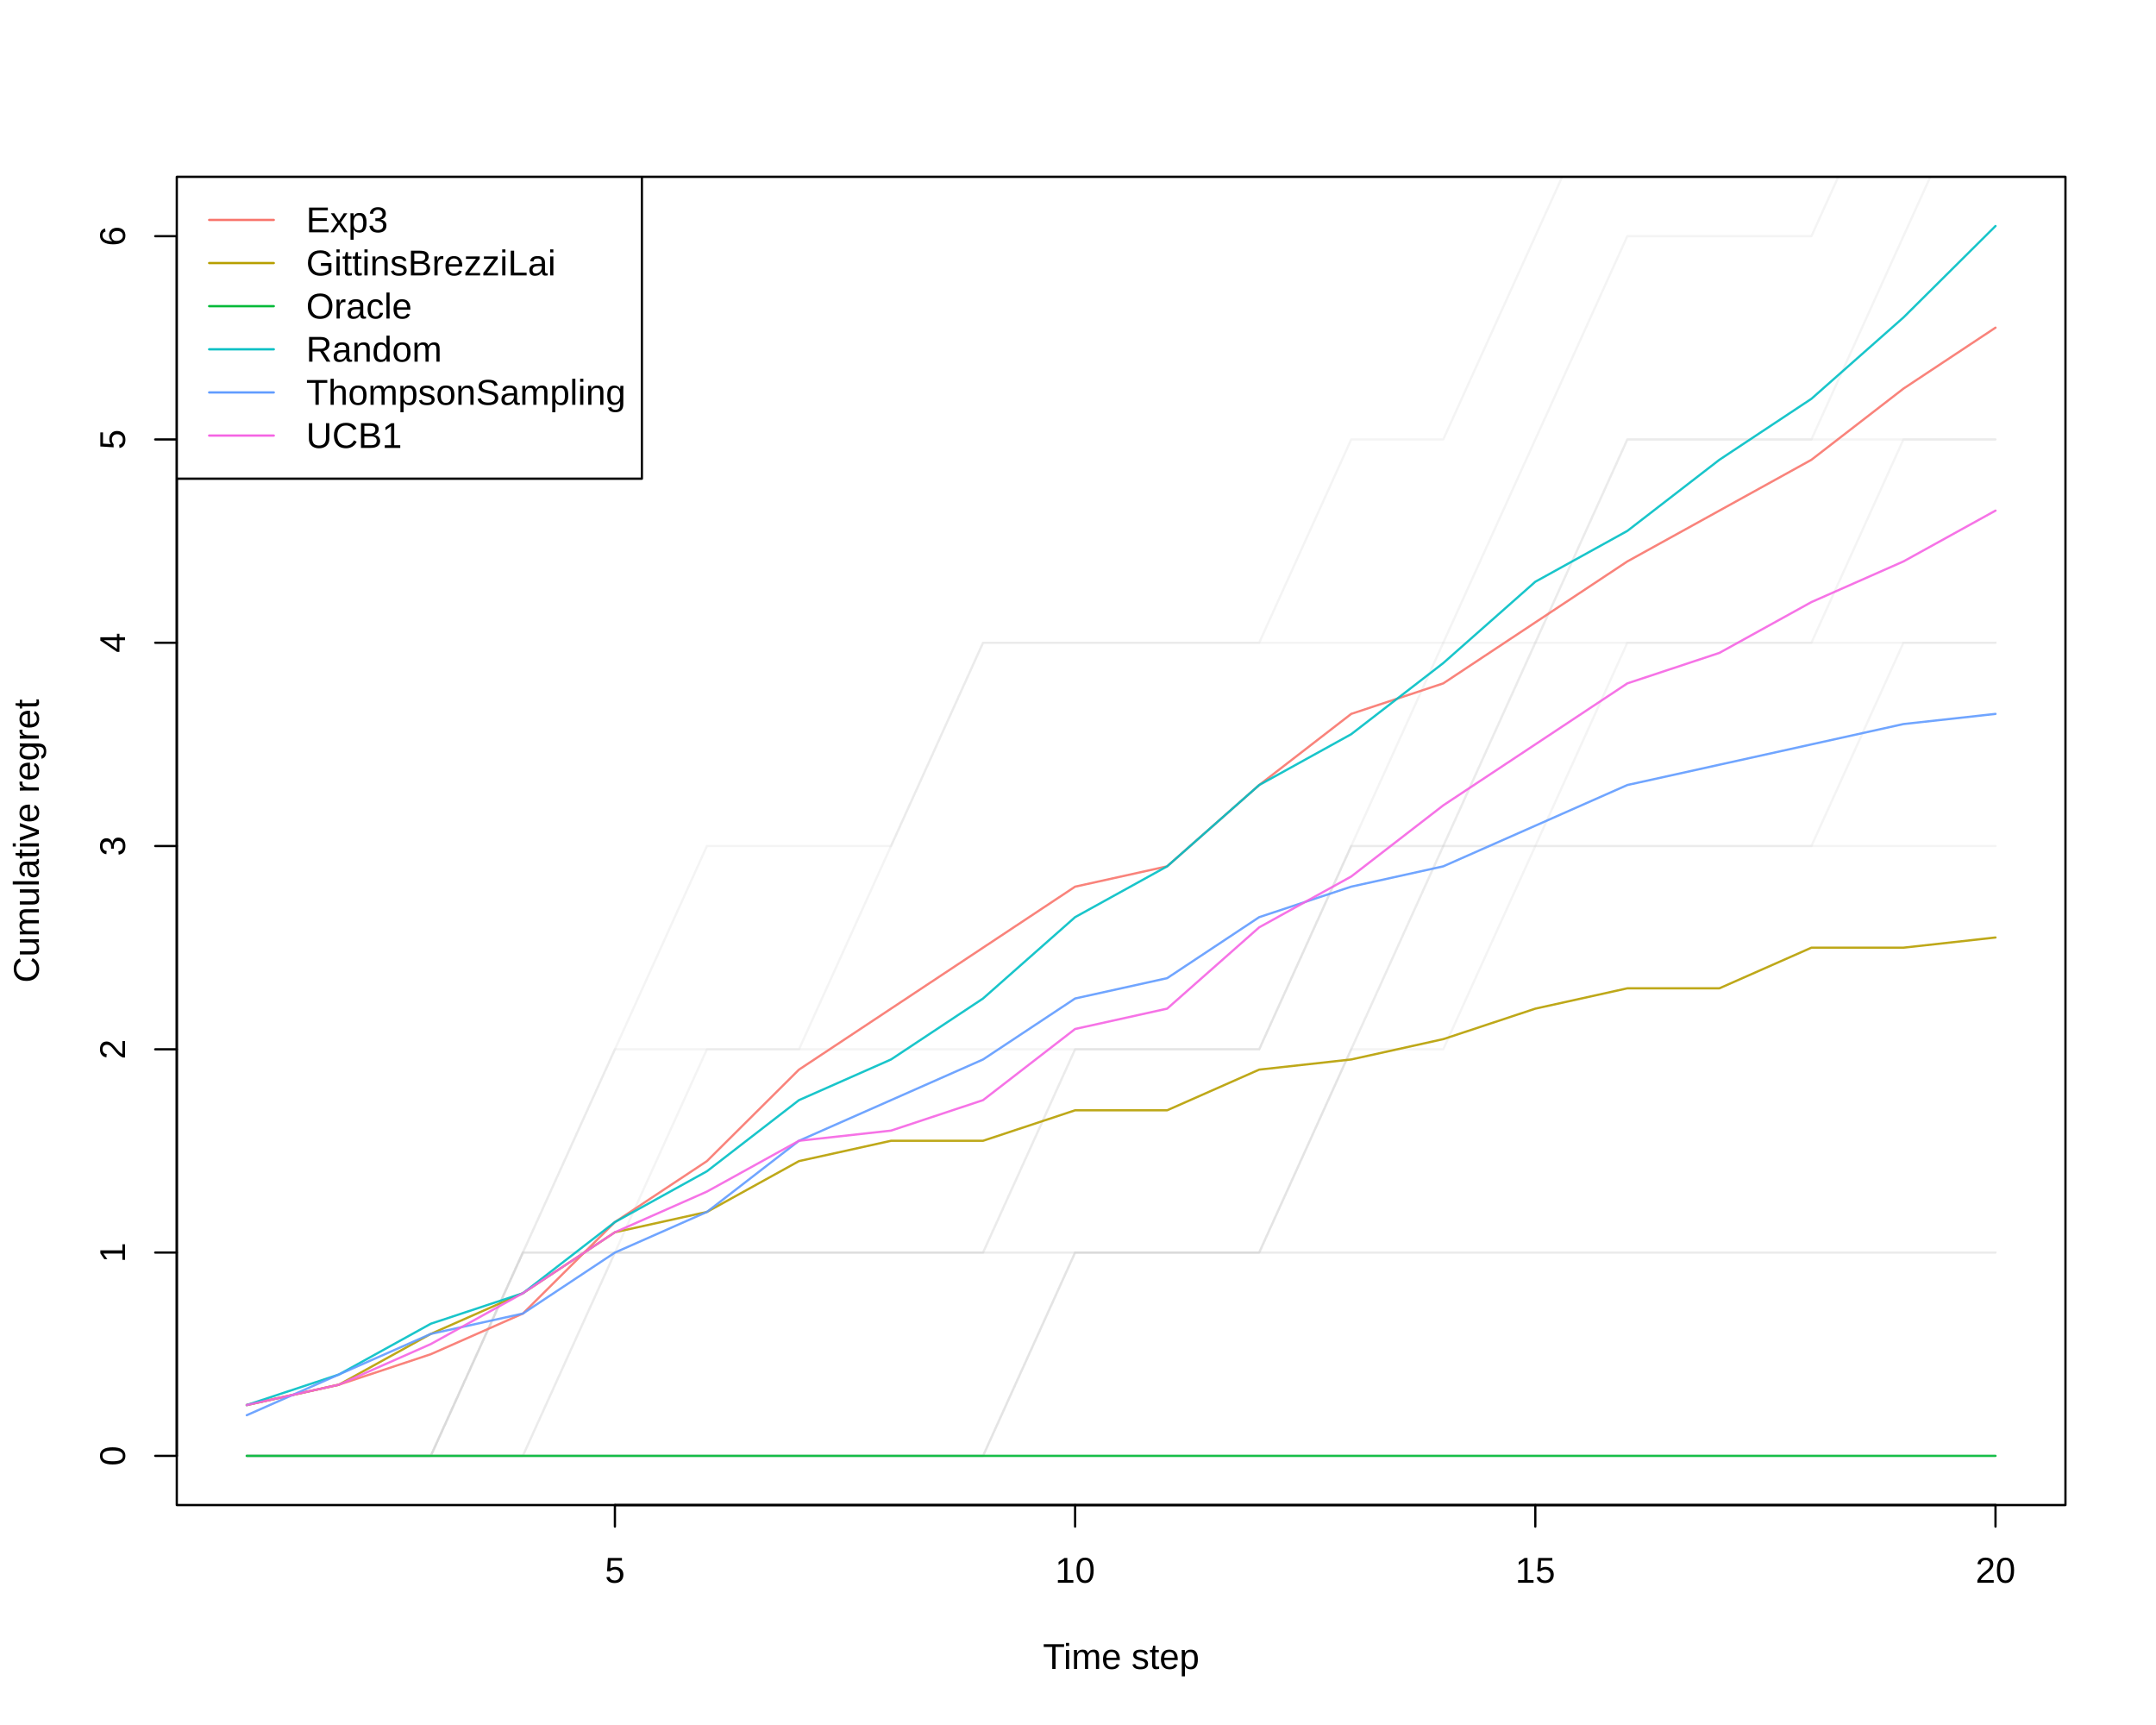
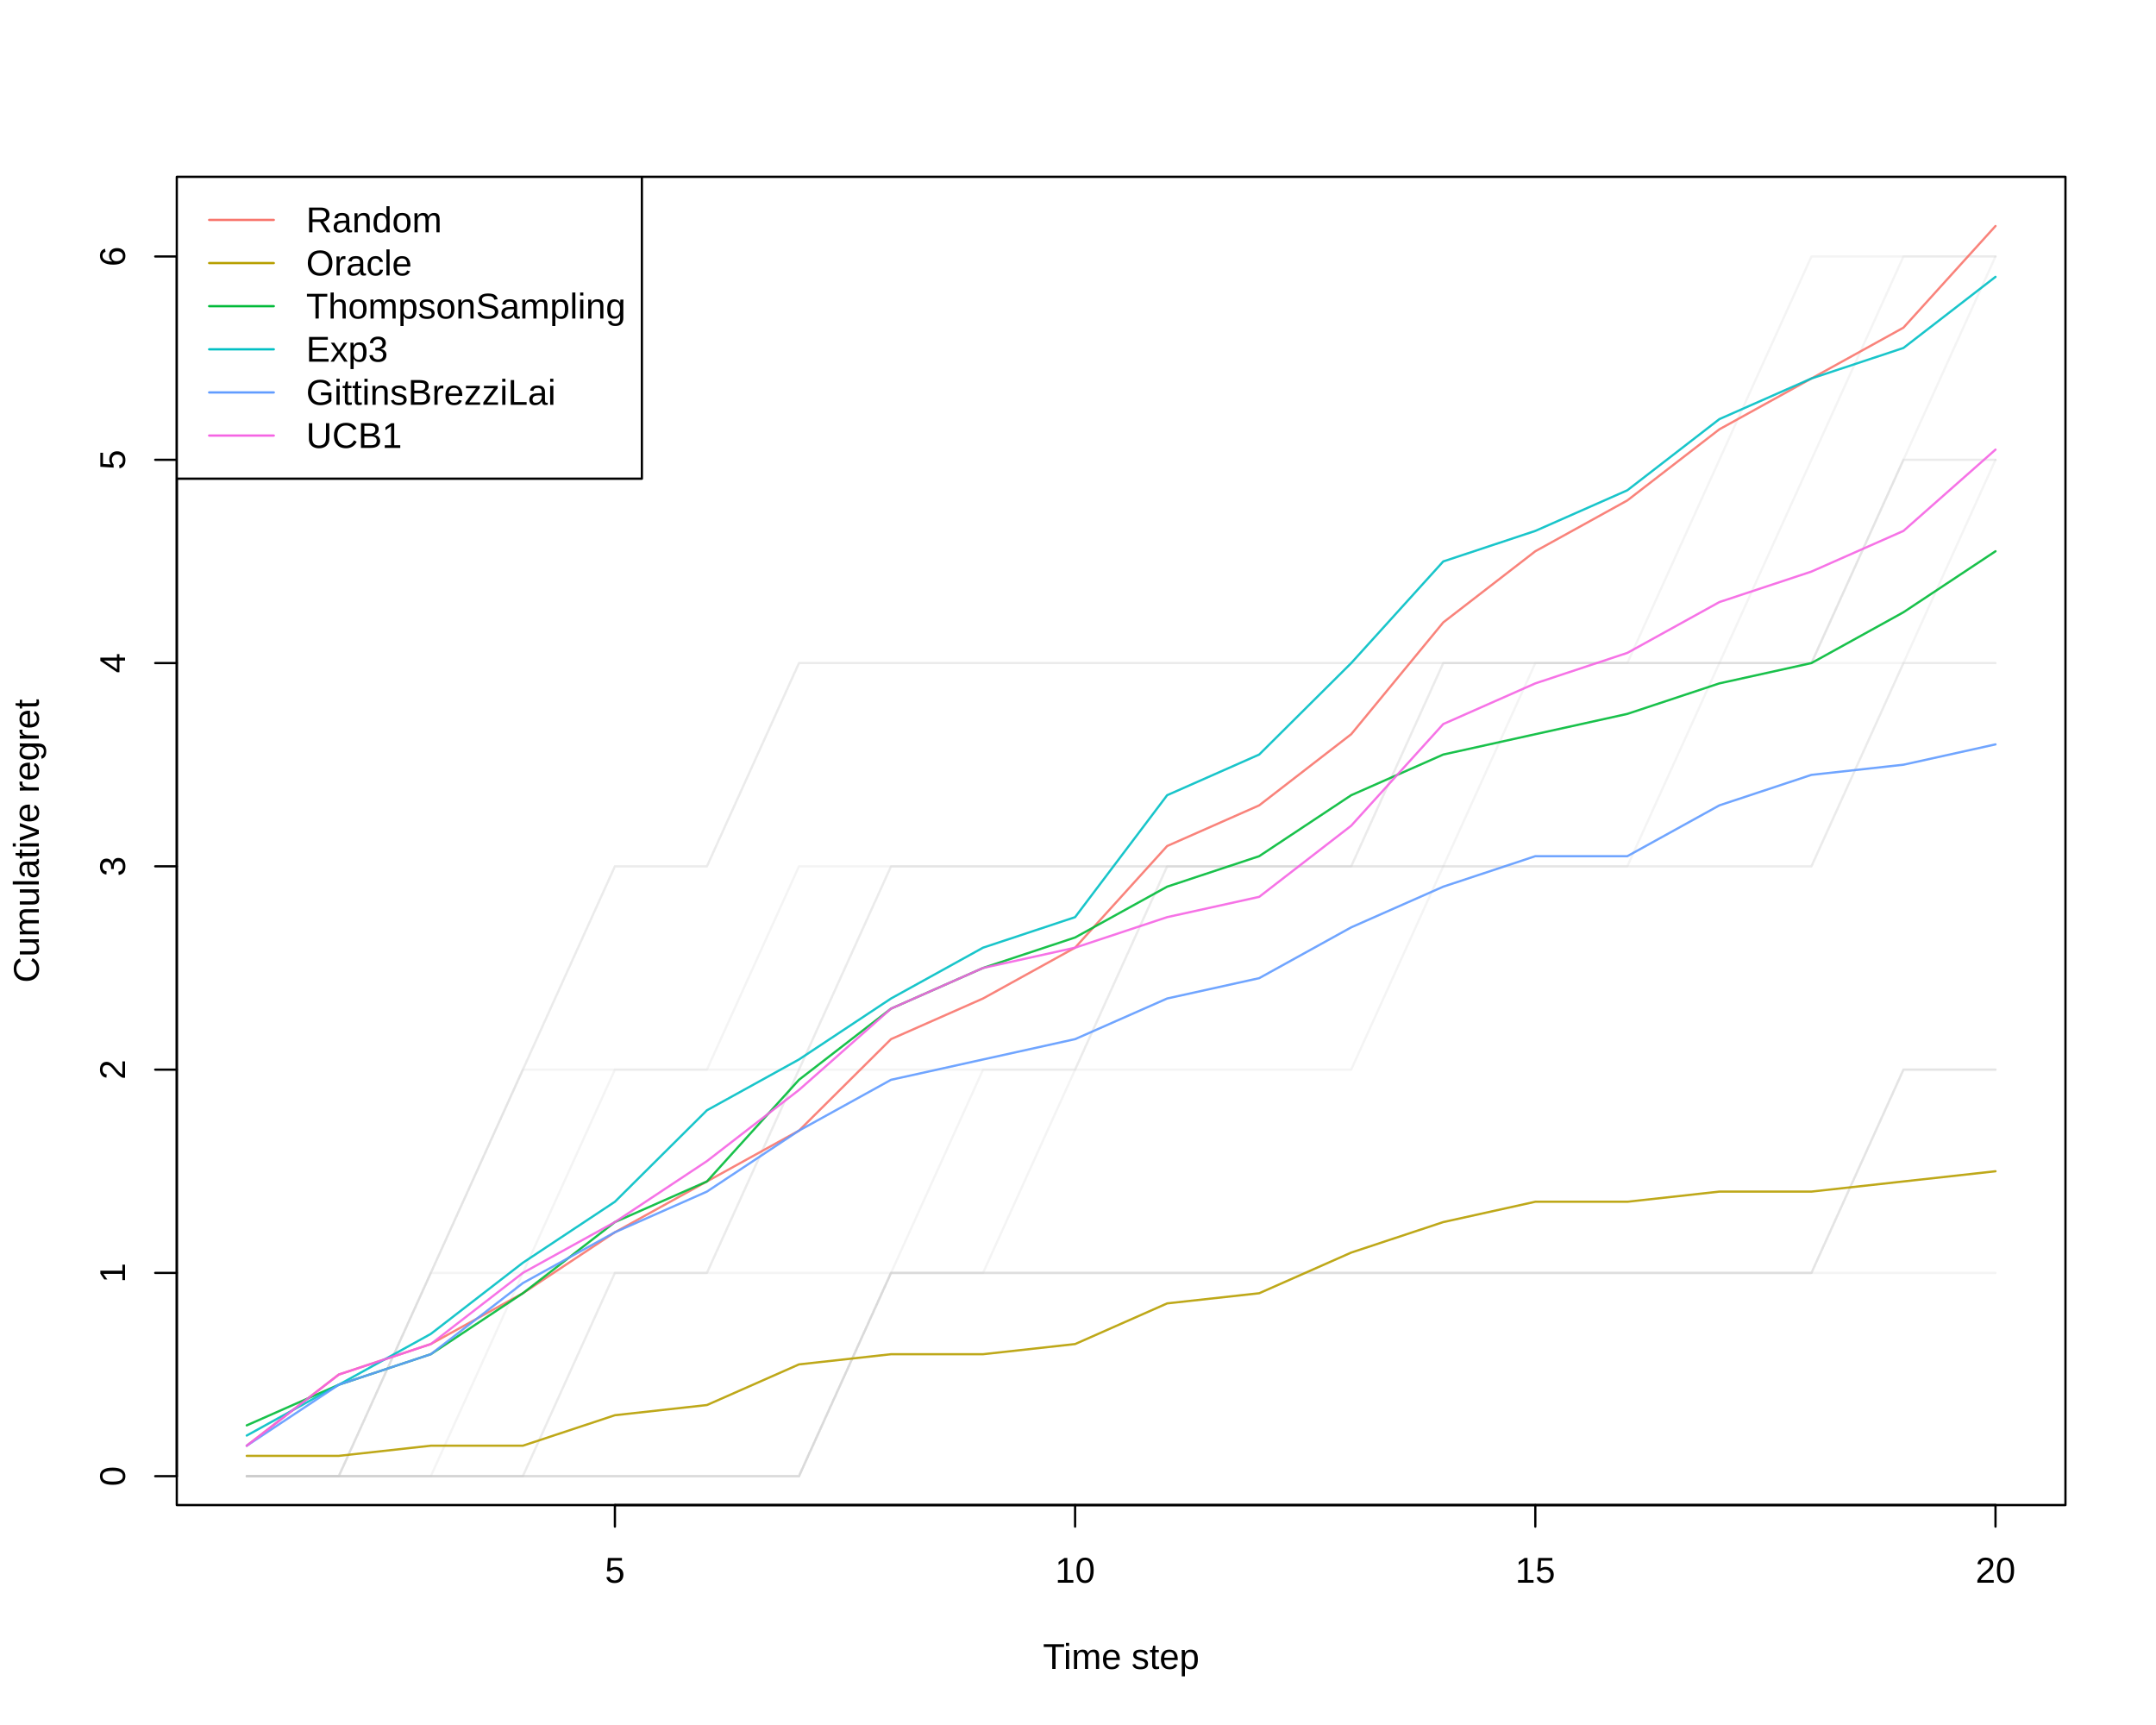
<svg xmlns="http://www.w3.org/2000/svg" viewBox="0 0 720.00 576.00">
  <defs>
    <style type="text/css">
    line, polyline, polygon, path, rect, circle {
      fill: none;
      stroke: #000000;
      stroke-linecap: round;
      stroke-linejoin: round;
      stroke-miterlimit: 10.00;
    }
  </style>
  </defs>
  <rect width="100%" height="100%" style="stroke: none; fill: #FFFFFF;" />
  <defs>
    <clipPath id="cpNTkuMDR8Njg5Ljc2fDUwMi41Nnw1OS4wNA==">
      <rect x="59.04" y="59.04" width="630.72" height="443.52" />
    </clipPath>
  </defs>
-   <polyline points="82.40,486.13 113.14,486.13 143.87,486.13 174.61,486.13 205.35,418.25 236.08,418.25 266.82,418.25 297.56,418.25 328.29,418.25 359.03,350.38 389.77,350.38 420.51,350.38 451.24,282.50 481.98,214.62 512.72,146.74 543.45,78.86 574.19,78.86 604.93,78.86 635.66,10.98 640.64,0.00 " style="stroke-width: 0.75; stroke: #CCCCCC; stroke-opacity: 0.20;" clip-path="url(#cpNTkuMDR8Njg5Ljc2fDUwMi41Nnw1OS4wNA==)" />
-   <polyline points="82.40,486.13 113.14,486.13 143.87,486.13 174.61,418.25 205.35,350.38 236.08,350.38 266.82,350.38 297.56,282.50 328.29,214.62 359.03,214.62 389.77,214.62 420.51,214.62 451.24,146.74 481.98,146.74 512.72,78.86 543.45,10.98 574.19,10.98 604.93,10.98 635.66,10.98 666.40,10.98 " style="stroke-width: 0.75; stroke: #CCCCCC; stroke-opacity: 0.20;" clip-path="url(#cpNTkuMDR8Njg5Ljc2fDUwMi41Nnw1OS4wNA==)" />
-   <polyline points="82.40,486.13 113.14,486.13 143.87,486.13 174.61,486.13 205.35,486.13 236.08,486.13 266.82,486.13 297.56,486.13 328.29,486.13 359.03,418.25 389.77,418.25 420.51,418.25 451.24,418.25 481.98,418.25 512.72,418.25 543.45,418.25 574.19,418.25 604.93,418.25 635.66,418.25 666.40,418.25 " style="stroke-width: 0.75; stroke: #CCCCCC; stroke-opacity: 0.20;" clip-path="url(#cpNTkuMDR8Njg5Ljc2fDUwMi41Nnw1OS4wNA==)" />
-   <polyline points="82.40,486.13 113.14,486.13 143.87,486.13 174.61,418.25 205.35,418.25 236.08,418.25 266.82,418.25 297.56,418.25 328.29,418.25 359.03,418.25 389.77,418.25 420.51,418.25 451.24,418.25 481.98,418.25 512.72,418.25 543.45,418.25 574.19,418.25 604.93,418.25 635.66,418.25 666.40,418.25 " style="stroke-width: 0.75; stroke: #CCCCCC; stroke-opacity: 0.20;" clip-path="url(#cpNTkuMDR8Njg5Ljc2fDUwMi41Nnw1OS4wNA==)" />
-   <polyline points="82.40,486.13 113.14,486.13 143.87,486.13 174.61,486.13 205.35,486.13 236.08,486.13 266.82,486.13 297.56,486.13 328.29,486.13 359.03,486.13 389.77,486.13 420.51,486.13 451.24,486.13 481.98,486.13 512.72,486.13 543.45,486.13 574.19,486.13 604.93,486.13 635.66,486.13 666.40,486.13 " style="stroke-width: 0.75; stroke: #CCCCCC; stroke-opacity: 0.20;" clip-path="url(#cpNTkuMDR8Njg5Ljc2fDUwMi41Nnw1OS4wNA==)" />
-   <polyline points="82.40,486.13 113.14,486.13 143.87,486.13 174.61,486.13 205.35,486.13 236.08,486.13 266.82,486.13 297.56,486.13 328.29,486.13 359.03,486.13 389.77,486.13 420.51,486.13 451.24,486.13 481.98,486.13 512.72,486.13 543.45,486.13 574.19,486.13 604.93,486.13 635.66,486.13 666.40,486.13 " style="stroke-width: 0.75; stroke: #CCCCCC; stroke-opacity: 0.20;" clip-path="url(#cpNTkuMDR8Njg5Ljc2fDUwMi41Nnw1OS4wNA==)" />
-   <polyline points="82.40,486.13 113.14,486.13 143.87,486.13 174.61,486.13 205.35,486.13 236.08,486.13 266.82,486.13 297.56,486.13 328.29,486.13 359.03,418.25 389.77,418.25 420.51,418.25 451.24,350.38 481.98,282.50 512.72,214.62 543.45,146.74 574.19,146.74 604.93,146.74 635.66,78.86 666.40,10.98 " style="stroke-width: 0.75; stroke: #CCCCCC; stroke-opacity: 0.20;" clip-path="url(#cpNTkuMDR8Njg5Ljc2fDUwMi41Nnw1OS4wNA==)" />
-   <polyline points="82.40,486.13 113.14,486.13 143.87,486.13 174.61,418.25 205.35,350.38 236.08,282.50 266.82,282.50 297.56,282.50 328.29,214.62 359.03,214.62 389.77,214.62 420.51,214.62 451.24,214.62 481.98,214.62 512.72,214.62 543.45,214.62 574.19,214.62 604.93,214.62 635.66,214.62 666.40,214.62 " style="stroke-width: 0.75; stroke: #CCCCCC; stroke-opacity: 0.20;" clip-path="url(#cpNTkuMDR8Njg5Ljc2fDUwMi41Nnw1OS4wNA==)" />
-   <polyline points="82.40,486.13 113.14,486.13 143.87,486.13 174.61,486.13 205.35,418.25 236.08,418.25 266.82,418.25 297.56,418.25 328.29,418.25 359.03,350.38 389.77,350.38 420.51,350.38 451.24,282.50 481.98,282.50 512.72,282.50 543.45,214.62 574.19,214.62 604.93,214.62 635.66,146.74 666.40,146.74 " style="stroke-width: 0.75; stroke: #CCCCCC; stroke-opacity: 0.20;" clip-path="url(#cpNTkuMDR8Njg5Ljc2fDUwMi41Nnw1OS4wNA==)" />
-   <polyline points="82.40,486.13 113.14,486.13 143.87,486.13 174.61,418.25 205.35,418.25 236.08,418.25 266.82,418.25 297.56,418.25 328.29,418.25 359.03,418.25 389.77,418.25 420.51,418.25 451.24,350.38 481.98,350.38 512.72,282.50 543.45,282.50 574.19,282.50 604.93,282.50 635.66,282.50 666.40,282.50 " style="stroke-width: 0.75; stroke: #CCCCCC; stroke-opacity: 0.20;" clip-path="url(#cpNTkuMDR8Njg5Ljc2fDUwMi41Nnw1OS4wNA==)" />
-   <polyline points="82.40,486.13 113.14,486.13 143.87,486.13 174.61,486.13 205.35,486.13 236.08,486.13 266.82,486.13 297.56,486.13 328.29,486.13 359.03,418.25 389.77,418.25 420.51,418.25 451.24,350.38 481.98,282.50 512.72,282.50 543.45,282.50 574.19,282.50 604.93,282.50 635.66,214.62 666.40,214.62 " style="stroke-width: 0.75; stroke: #CCCCCC; stroke-opacity: 0.20;" clip-path="url(#cpNTkuMDR8Njg5Ljc2fDUwMi41Nnw1OS4wNA==)" />
-   <polyline points="82.40,486.13 113.14,486.13 143.87,486.13 174.61,418.25 205.35,418.25 236.08,350.38 266.82,350.38 297.56,350.38 328.29,350.38 359.03,350.38 389.77,350.38 420.51,350.38 451.24,282.50 481.98,282.50 512.72,214.62 543.45,146.74 574.19,146.74 604.93,146.74 635.66,146.74 666.40,146.74 " style="stroke-width: 0.75; stroke: #CCCCCC; stroke-opacity: 0.20;" clip-path="url(#cpNTkuMDR8Njg5Ljc2fDUwMi41Nnw1OS4wNA==)" />
-   <polyline points="82.40,469.16 113.14,462.38 143.87,452.19 174.61,438.62 205.35,408.07 236.08,387.71 266.82,357.16 297.56,336.80 328.29,316.44 359.03,296.07 389.77,289.28 420.51,262.13 451.24,238.38 481.98,228.19 512.72,207.83 543.45,187.47 574.19,170.50 604.93,153.53 635.66,129.77 666.40,109.41 " style="stroke-width: 0.75; stroke: #F8766D; stroke-opacity: 0.90;" clip-path="url(#cpNTkuMDR8Njg5Ljc2fDUwMi41Nnw1OS4wNA==)" />
-   <polyline points="82.40,469.16 113.14,462.38 143.87,445.41 174.61,431.83 205.35,411.47 236.08,404.68 266.82,387.71 297.56,380.92 328.29,380.92 359.03,370.74 389.77,370.74 420.51,357.16 451.24,353.77 481.98,346.98 512.72,336.80 543.45,330.01 574.19,330.01 604.93,316.44 635.66,316.44 666.40,313.04 " style="stroke-width: 0.75; stroke: #B79F00; stroke-opacity: 0.90;" clip-path="url(#cpNTkuMDR8Njg5Ljc2fDUwMi41Nnw1OS4wNA==)" />
-   <polyline points="82.40,486.13 113.14,486.13 143.87,486.13 174.61,486.13 205.35,486.13 236.08,486.13 266.82,486.13 297.56,486.13 328.29,486.13 359.03,486.13 389.77,486.13 420.51,486.13 451.24,486.13 481.98,486.13 512.72,486.13 543.45,486.13 574.19,486.13 604.93,486.13 635.66,486.13 666.40,486.13 " style="stroke-width: 0.75; stroke: #00BA38; stroke-opacity: 0.90;" clip-path="url(#cpNTkuMDR8Njg5Ljc2fDUwMi41Nnw1OS4wNA==)" />
-   <polyline points="82.40,469.16 113.14,458.98 143.87,442.01 174.61,431.83 205.35,408.07 236.08,391.10 266.82,367.35 297.56,353.77 328.29,333.41 359.03,306.25 389.77,289.28 420.51,262.13 451.24,245.16 481.98,221.41 512.72,194.25 543.45,177.28 574.19,153.53 604.93,133.16 635.66,106.01 666.40,75.47 " style="stroke-width: 0.75; stroke: #00BFC4; stroke-opacity: 0.90;" clip-path="url(#cpNTkuMDR8Njg5Ljc2fDUwMi41Nnw1OS4wNA==)" />
-   <polyline points="82.40,472.56 113.14,458.98 143.87,445.41 174.61,438.62 205.35,418.25 236.08,404.68 266.82,380.92 297.56,367.35 328.29,353.77 359.03,333.41 389.77,326.62 420.51,306.25 451.24,296.07 481.98,289.28 512.72,275.71 543.45,262.13 574.19,255.35 604.93,248.56 635.66,241.77 666.40,238.38 " style="stroke-width: 0.75; stroke: #619CFF; stroke-opacity: 0.90;" clip-path="url(#cpNTkuMDR8Njg5Ljc2fDUwMi41Nnw1OS4wNA==)" />
-   <polyline points="82.40,469.16 113.14,462.38 143.87,448.80 174.61,431.83 205.35,411.47 236.08,397.89 266.82,380.92 297.56,377.53 328.29,367.35 359.03,343.59 389.77,336.80 420.51,309.65 451.24,292.68 481.98,268.92 512.72,248.56 543.45,228.19 574.19,218.01 604.93,201.04 635.66,187.47 666.40,170.50 " style="stroke-width: 0.75; stroke: #F564E3; stroke-opacity: 0.90;" clip-path="url(#cpNTkuMDR8Njg5Ljc2fDUwMi41Nnw1OS4wNA==)" />
+   <polyline points="82.40,492.92 113.14,492.92 143.87,492.92 174.61,492.92 205.35,492.92 236.08,492.92 266.82,492.92 297.56,425.04 328.29,425.04 359.03,357.16 389.77,289.28 420.51,289.28 451.24,289.28 481.98,289.28 512.72,221.41 543.45,221.41 574.19,153.53 604.93,85.65 635.66,85.65 666.40,85.65 " style="stroke-width: 0.75; stroke: #CCCCCC; stroke-opacity: 0.20;" clip-path="url(#cpNTkuMDR8Njg5Ljc2fDUwMi41Nnw1OS4wNA==)" />
+   <polyline points="82.40,492.92 113.14,492.92 143.87,425.04 174.61,425.04 205.35,425.04 236.08,425.04 266.82,357.16 297.56,289.28 328.29,289.28 359.03,289.28 389.77,289.28 420.51,289.28 451.24,289.28 481.98,221.41 512.72,221.41 543.45,221.41 574.19,221.41 604.93,221.41 635.66,153.53 666.40,153.53 " style="stroke-width: 0.75; stroke: #CCCCCC; stroke-opacity: 0.20;" clip-path="url(#cpNTkuMDR8Njg5Ljc2fDUwMi41Nnw1OS4wNA==)" />
+   <polyline points="82.40,492.92 113.14,492.92 143.87,492.92 174.61,492.92 205.35,492.92 236.08,492.92 266.82,492.92 297.56,425.04 328.29,425.04 359.03,425.04 389.77,425.04 420.51,425.04 451.24,425.04 481.98,425.04 512.72,425.04 543.45,425.04 574.19,425.04 604.93,425.04 635.66,357.16 666.40,357.16 " style="stroke-width: 0.75; stroke: #CCCCCC; stroke-opacity: 0.20;" clip-path="url(#cpNTkuMDR8Njg5Ljc2fDUwMi41Nnw1OS4wNA==)" />
+   <polyline points="82.40,492.92 113.14,492.92 143.87,492.92 174.61,492.92 205.35,425.04 236.08,425.04 266.82,425.04 297.56,425.04 328.29,425.04 359.03,425.04 389.77,425.04 420.51,425.04 451.24,425.04 481.98,425.04 512.72,425.04 543.45,425.04 574.19,425.04 604.93,425.04 635.66,425.04 666.40,425.04 " style="stroke-width: 0.75; stroke: #CCCCCC; stroke-opacity: 0.20;" clip-path="url(#cpNTkuMDR8Njg5Ljc2fDUwMi41Nnw1OS4wNA==)" />
+   <polyline points="82.40,492.92 113.14,492.92 143.87,492.92 174.61,492.92 205.35,425.04 236.08,425.04 266.82,357.16 297.56,289.28 328.29,289.28 359.03,289.28 389.77,289.28 420.51,289.28 451.24,289.28 481.98,289.28 512.72,289.28 543.45,289.28 574.19,289.28 604.93,289.28 635.66,221.41 666.40,221.41 " style="stroke-width: 0.75; stroke: #CCCCCC; stroke-opacity: 0.20;" clip-path="url(#cpNTkuMDR8Njg5Ljc2fDUwMi41Nnw1OS4wNA==)" />
+   <polyline points="82.40,492.92 113.14,492.92 143.87,492.92 174.61,425.04 205.35,357.16 236.08,357.16 266.82,289.28 297.56,289.28 328.29,289.28 359.03,289.28 389.77,289.28 420.51,289.28 451.24,289.28 481.98,221.41 512.72,221.41 543.45,221.41 574.19,221.41 604.93,221.41 635.66,153.53 666.40,85.65 " style="stroke-width: 0.75; stroke: #CCCCCC; stroke-opacity: 0.20;" clip-path="url(#cpNTkuMDR8Njg5Ljc2fDUwMi41Nnw1OS4wNA==)" />
+   <polyline points="82.40,492.92 113.14,492.92 143.87,492.92 174.61,492.92 205.35,492.92 236.08,492.92 266.82,492.92 297.56,425.04 328.29,357.16 359.03,357.16 389.77,289.28 420.51,289.28 451.24,289.28 481.98,289.28 512.72,289.28 543.45,289.28 574.19,221.41 604.93,153.53 635.66,85.65 666.40,85.65 " style="stroke-width: 0.75; stroke: #CCCCCC; stroke-opacity: 0.20;" clip-path="url(#cpNTkuMDR8Njg5Ljc2fDUwMi41Nnw1OS4wNA==)" />
+   <polyline points="82.40,492.92 113.14,492.92 143.87,425.04 174.61,357.16 205.35,357.16 236.08,357.16 266.82,357.16 297.56,357.16 328.29,357.16 359.03,357.16 389.77,357.16 420.51,357.16 451.24,357.16 481.98,289.28 512.72,289.28 543.45,289.28 574.19,289.28 604.93,289.28 635.66,221.41 666.40,153.53 " style="stroke-width: 0.75; stroke: #CCCCCC; stroke-opacity: 0.20;" clip-path="url(#cpNTkuMDR8Njg5Ljc2fDUwMi41Nnw1OS4wNA==)" />
+   <polyline points="82.40,492.92 113.14,492.92 143.87,492.92 174.61,492.92 205.35,492.92 236.08,492.92 266.82,492.92 297.56,425.04 328.29,425.04 359.03,425.04 389.77,425.04 420.51,425.04 451.24,425.04 481.98,425.04 512.72,425.04 543.45,425.04 574.19,425.04 604.93,425.04 635.66,357.16 666.40,357.16 " style="stroke-width: 0.75; stroke: #CCCCCC; stroke-opacity: 0.20;" clip-path="url(#cpNTkuMDR8Njg5Ljc2fDUwMi41Nnw1OS4wNA==)" />
+   <polyline points="82.40,492.92 113.14,492.92 143.87,425.04 174.61,357.16 205.35,289.28 236.08,289.28 266.82,221.41 297.56,221.41 328.29,221.41 359.03,221.41 389.77,221.41 420.51,221.41 451.24,221.41 481.98,221.41 512.72,221.41 543.45,221.41 574.19,221.41 604.93,221.41 635.66,221.41 666.40,221.41 " style="stroke-width: 0.75; stroke: #CCCCCC; stroke-opacity: 0.20;" clip-path="url(#cpNTkuMDR8Njg5Ljc2fDUwMi41Nnw1OS4wNA==)" />
+   <polyline points="82.40,492.92 113.14,492.92 143.87,492.92 174.61,492.92 205.35,492.92 236.08,492.92 266.82,492.92 297.56,425.04 328.29,425.04 359.03,425.04 389.77,425.04 420.51,425.04 451.24,425.04 481.98,425.04 512.72,425.04 543.45,425.04 574.19,425.04 604.93,425.04 635.66,357.16 666.40,357.16 " style="stroke-width: 0.75; stroke: #CCCCCC; stroke-opacity: 0.20;" clip-path="url(#cpNTkuMDR8Njg5Ljc2fDUwMi41Nnw1OS4wNA==)" />
+   <polyline points="82.40,492.92 113.14,492.92 143.87,425.04 174.61,357.16 205.35,289.28 236.08,289.28 266.82,221.41 297.56,221.41 328.29,221.41 359.03,221.41 389.77,221.41 420.51,221.41 451.24,221.41 481.98,221.41 512.72,221.41 543.45,221.41 574.19,221.41 604.93,221.41 635.66,153.53 666.40,153.53 " style="stroke-width: 0.75; stroke: #CCCCCC; stroke-opacity: 0.20;" clip-path="url(#cpNTkuMDR8Njg5Ljc2fDUwMi41Nnw1OS4wNA==)" />
+   <polyline points="82.40,482.74 113.14,458.98 143.87,448.80 174.61,431.83 205.35,411.47 236.08,394.50 266.82,377.53 297.56,346.98 328.29,333.41 359.03,316.44 389.77,282.50 420.51,268.92 451.24,245.16 481.98,207.83 512.72,184.07 543.45,167.10 574.19,143.35 604.93,126.38 635.66,109.41 666.40,75.47 " style="stroke-width: 0.75; stroke: #F8766D; stroke-opacity: 0.90;" clip-path="url(#cpNTkuMDR8Njg5Ljc2fDUwMi41Nnw1OS4wNA==)" />
+   <polyline points="82.40,486.13 113.14,486.13 143.87,482.74 174.61,482.74 205.35,472.56 236.08,469.16 266.82,455.59 297.56,452.19 328.29,452.19 359.03,448.80 389.77,435.22 420.51,431.83 451.24,418.25 481.98,408.07 512.72,401.28 543.45,401.28 574.19,397.89 604.93,397.89 635.66,394.50 666.40,391.10 " style="stroke-width: 0.75; stroke: #B79F00; stroke-opacity: 0.90;" clip-path="url(#cpNTkuMDR8Njg5Ljc2fDUwMi41Nnw1OS4wNA==)" />
+   <polyline points="82.40,475.95 113.14,462.38 143.87,452.19 174.61,431.83 205.35,408.07 236.08,394.50 266.82,360.56 297.56,336.80 328.29,323.22 359.03,313.04 389.77,296.07 420.51,285.89 451.24,265.53 481.98,251.95 512.72,245.16 543.45,238.38 574.19,228.19 604.93,221.41 635.66,204.44 666.40,184.07 " style="stroke-width: 0.75; stroke: #00BA38; stroke-opacity: 0.90;" clip-path="url(#cpNTkuMDR8Njg5Ljc2fDUwMi41Nnw1OS4wNA==)" />
+   <polyline points="82.40,479.35 113.14,462.38 143.87,445.41 174.61,421.65 205.35,401.28 236.08,370.74 266.82,353.77 297.56,333.41 328.29,316.44 359.03,306.25 389.77,265.53 420.51,251.95 451.24,221.41 481.98,187.47 512.72,177.28 543.45,163.71 574.19,139.95 604.93,126.38 635.66,116.19 666.40,92.44 " style="stroke-width: 0.75; stroke: #00BFC4; stroke-opacity: 0.90;" clip-path="url(#cpNTkuMDR8Njg5Ljc2fDUwMi41Nnw1OS4wNA==)" />
+   <polyline points="82.40,482.74 113.14,462.38 143.87,452.19 174.61,428.44 205.35,411.47 236.08,397.89 266.82,377.53 297.56,360.56 328.29,353.77 359.03,346.98 389.77,333.41 420.51,326.62 451.24,309.65 481.98,296.07 512.72,285.89 543.45,285.89 574.19,268.92 604.93,258.74 635.66,255.35 666.40,248.56 " style="stroke-width: 0.75; stroke: #619CFF; stroke-opacity: 0.90;" clip-path="url(#cpNTkuMDR8Njg5Ljc2fDUwMi41Nnw1OS4wNA==)" />
+   <polyline points="82.40,482.74 113.14,458.98 143.87,448.80 174.61,425.04 205.35,408.07 236.08,387.71 266.82,363.95 297.56,336.80 328.29,323.22 359.03,316.44 389.77,306.25 420.51,299.47 451.24,275.71 481.98,241.77 512.72,228.19 543.45,218.01 574.19,201.04 604.93,190.86 635.66,177.28 666.40,150.13 " style="stroke-width: 0.75; stroke: #F564E3; stroke-opacity: 0.90;" clip-path="url(#cpNTkuMDR8Njg5Ljc2fDUwMi41Nnw1OS4wNA==)" />
  <defs>
    <clipPath id="cpMC4wMHw3MjAuMDB8NTc2LjAwfDAuMDA=">
      <rect x="0.00" y="0.00" width="720.00" height="576.00" />
    </clipPath>
  </defs>
  <line x1="205.35" y1="502.56" x2="666.40" y2="502.56" style="stroke-width: 0.75;" clip-path="url(#cpMC4wMHw3MjAuMDB8NTc2LjAwfDAuMDA=)" />
  <line x1="205.35" y1="502.56" x2="205.35" y2="509.76" style="stroke-width: 0.75;" clip-path="url(#cpMC4wMHw3MjAuMDB8NTc2LjAwfDAuMDA=)" />
  <line x1="359.03" y1="502.56" x2="359.03" y2="509.76" style="stroke-width: 0.75;" clip-path="url(#cpMC4wMHw3MjAuMDB8NTc2LjAwfDAuMDA=)" />
  <line x1="512.72" y1="502.56" x2="512.72" y2="509.76" style="stroke-width: 0.75;" clip-path="url(#cpMC4wMHw3MjAuMDB8NTc2LjAwfDAuMDA=)" />
  <line x1="666.40" y1="502.56" x2="666.40" y2="509.76" style="stroke-width: 0.75;" clip-path="url(#cpMC4wMHw3MjAuMDB8NTc2LjAwfDAuMDA=)" />
  <g clip-path="url(#cpMC4wMHw3MjAuMDB8NTc2LjAwfDAuMDA=)">
    <text x="202.01" y="528.48" style="font-size: 12.00px; font-family: Liberation Sans;" textLength="6.67px" lengthAdjust="spacingAndGlyphs">5</text>
  </g>
  <g clip-path="url(#cpMC4wMHw3MjAuMDB8NTc2LjAwfDAuMDA=)">
    <text x="352.36" y="528.48" style="font-size: 12.00px; font-family: Liberation Sans;" textLength="13.34px" lengthAdjust="spacingAndGlyphs">10</text>
  </g>
  <g clip-path="url(#cpMC4wMHw3MjAuMDB8NTc2LjAwfDAuMDA=)">
    <text x="506.04" y="528.48" style="font-size: 12.00px; font-family: Liberation Sans;" textLength="13.34px" lengthAdjust="spacingAndGlyphs">15</text>
  </g>
  <g clip-path="url(#cpMC4wMHw3MjAuMDB8NTc2LjAwfDAuMDA=)">
    <text x="659.73" y="528.48" style="font-size: 12.00px; font-family: Liberation Sans;" textLength="13.34px" lengthAdjust="spacingAndGlyphs">20</text>
  </g>
-   <line x1="59.04" y1="486.13" x2="59.04" y2="78.86" style="stroke-width: 0.75;" clip-path="url(#cpMC4wMHw3MjAuMDB8NTc2LjAwfDAuMDA=)" />
-   <line x1="59.04" y1="486.13" x2="51.84" y2="486.13" style="stroke-width: 0.75;" clip-path="url(#cpMC4wMHw3MjAuMDB8NTc2LjAwfDAuMDA=)" />
-   <line x1="59.04" y1="418.25" x2="51.84" y2="418.25" style="stroke-width: 0.75;" clip-path="url(#cpMC4wMHw3MjAuMDB8NTc2LjAwfDAuMDA=)" />
-   <line x1="59.04" y1="350.38" x2="51.84" y2="350.38" style="stroke-width: 0.75;" clip-path="url(#cpMC4wMHw3MjAuMDB8NTc2LjAwfDAuMDA=)" />
-   <line x1="59.04" y1="282.50" x2="51.84" y2="282.50" style="stroke-width: 0.75;" clip-path="url(#cpMC4wMHw3MjAuMDB8NTc2LjAwfDAuMDA=)" />
-   <line x1="59.04" y1="214.62" x2="51.84" y2="214.62" style="stroke-width: 0.75;" clip-path="url(#cpMC4wMHw3MjAuMDB8NTc2LjAwfDAuMDA=)" />
-   <line x1="59.04" y1="146.74" x2="51.84" y2="146.74" style="stroke-width: 0.75;" clip-path="url(#cpMC4wMHw3MjAuMDB8NTc2LjAwfDAuMDA=)" />
-   <line x1="59.04" y1="78.86" x2="51.84" y2="78.86" style="stroke-width: 0.75;" clip-path="url(#cpMC4wMHw3MjAuMDB8NTc2LjAwfDAuMDA=)" />
+   <line x1="59.04" y1="492.92" x2="59.04" y2="85.65" style="stroke-width: 0.75;" clip-path="url(#cpMC4wMHw3MjAuMDB8NTc2LjAwfDAuMDA=)" />
+   <line x1="59.04" y1="492.92" x2="51.84" y2="492.92" style="stroke-width: 0.75;" clip-path="url(#cpMC4wMHw3MjAuMDB8NTc2LjAwfDAuMDA=)" />
+   <line x1="59.04" y1="425.04" x2="51.84" y2="425.04" style="stroke-width: 0.75;" clip-path="url(#cpMC4wMHw3MjAuMDB8NTc2LjAwfDAuMDA=)" />
+   <line x1="59.04" y1="357.16" x2="51.84" y2="357.16" style="stroke-width: 0.75;" clip-path="url(#cpMC4wMHw3MjAuMDB8NTc2LjAwfDAuMDA=)" />
+   <line x1="59.04" y1="289.28" x2="51.84" y2="289.28" style="stroke-width: 0.75;" clip-path="url(#cpMC4wMHw3MjAuMDB8NTc2LjAwfDAuMDA=)" />
+   <line x1="59.04" y1="221.41" x2="51.84" y2="221.41" style="stroke-width: 0.75;" clip-path="url(#cpMC4wMHw3MjAuMDB8NTc2LjAwfDAuMDA=)" />
+   <line x1="59.04" y1="153.53" x2="51.84" y2="153.53" style="stroke-width: 0.75;" clip-path="url(#cpMC4wMHw3MjAuMDB8NTc2LjAwfDAuMDA=)" />
+   <line x1="59.04" y1="85.65" x2="51.84" y2="85.65" style="stroke-width: 0.75;" clip-path="url(#cpMC4wMHw3MjAuMDB8NTc2LjAwfDAuMDA=)" />
  <g clip-path="url(#cpMC4wMHw3MjAuMDB8NTc2LjAwfDAuMDA=)">
-     <text transform="translate(41.76,489.47) rotate(-90)" style="font-size: 12.00px; font-family: Liberation Sans;" textLength="6.67px" lengthAdjust="spacingAndGlyphs">0</text>
+     <text transform="translate(41.76,496.26) rotate(-90)" style="font-size: 12.00px; font-family: Liberation Sans;" textLength="6.67px" lengthAdjust="spacingAndGlyphs">0</text>
  </g>
  <g clip-path="url(#cpMC4wMHw3MjAuMDB8NTc2LjAwfDAuMDA=)">
-     <text transform="translate(41.76,421.59) rotate(-90)" style="font-size: 12.00px; font-family: Liberation Sans;" textLength="6.67px" lengthAdjust="spacingAndGlyphs">1</text>
+     <text transform="translate(41.76,428.38) rotate(-90)" style="font-size: 12.00px; font-family: Liberation Sans;" textLength="6.67px" lengthAdjust="spacingAndGlyphs">1</text>
  </g>
  <g clip-path="url(#cpMC4wMHw3MjAuMDB8NTc2LjAwfDAuMDA=)">
-     <text transform="translate(41.76,353.71) rotate(-90)" style="font-size: 12.00px; font-family: Liberation Sans;" textLength="6.67px" lengthAdjust="spacingAndGlyphs">2</text>
+     <text transform="translate(41.76,360.50) rotate(-90)" style="font-size: 12.00px; font-family: Liberation Sans;" textLength="6.67px" lengthAdjust="spacingAndGlyphs">2</text>
  </g>
  <g clip-path="url(#cpMC4wMHw3MjAuMDB8NTc2LjAwfDAuMDA=)">
-     <text transform="translate(41.76,285.83) rotate(-90)" style="font-size: 12.00px; font-family: Liberation Sans;" textLength="6.67px" lengthAdjust="spacingAndGlyphs">3</text>
+     <text transform="translate(41.76,292.62) rotate(-90)" style="font-size: 12.00px; font-family: Liberation Sans;" textLength="6.67px" lengthAdjust="spacingAndGlyphs">3</text>
  </g>
  <g clip-path="url(#cpMC4wMHw3MjAuMDB8NTc2LjAwfDAuMDA=)">
-     <text transform="translate(41.76,217.95) rotate(-90)" style="font-size: 12.00px; font-family: Liberation Sans;" textLength="6.67px" lengthAdjust="spacingAndGlyphs">4</text>
+     <text transform="translate(41.76,224.74) rotate(-90)" style="font-size: 12.00px; font-family: Liberation Sans;" textLength="6.67px" lengthAdjust="spacingAndGlyphs">4</text>
  </g>
  <g clip-path="url(#cpMC4wMHw3MjAuMDB8NTc2LjAwfDAuMDA=)">
-     <text transform="translate(41.76,150.08) rotate(-90)" style="font-size: 12.00px; font-family: Liberation Sans;" textLength="6.67px" lengthAdjust="spacingAndGlyphs">5</text>
+     <text transform="translate(41.76,156.86) rotate(-90)" style="font-size: 12.00px; font-family: Liberation Sans;" textLength="6.67px" lengthAdjust="spacingAndGlyphs">5</text>
  </g>
  <g clip-path="url(#cpMC4wMHw3MjAuMDB8NTc2LjAwfDAuMDA=)">
-     <text transform="translate(41.76,82.20) rotate(-90)" style="font-size: 12.00px; font-family: Liberation Sans;" textLength="6.67px" lengthAdjust="spacingAndGlyphs">6</text>
+     <text transform="translate(41.76,88.98) rotate(-90)" style="font-size: 12.00px; font-family: Liberation Sans;" textLength="6.67px" lengthAdjust="spacingAndGlyphs">6</text>
  </g>
  <g clip-path="url(#cpMC4wMHw3MjAuMDB8NTc2LjAwfDAuMDA=)">
    <text x="348.29" y="557.28" style="font-size: 12.00px; font-family: Liberation Sans;" textLength="52.22px" lengthAdjust="spacingAndGlyphs">Time step</text>
  </g>
  <g clip-path="url(#cpMC4wMHw3MjAuMDB8NTc2LjAwfDAuMDA=)">
    <text transform="translate(12.96,328.15) rotate(-90)" style="font-size: 12.00px; font-family: Liberation Sans;" textLength="94.70px" lengthAdjust="spacingAndGlyphs">Cumulative regret</text>
  </g>
  <polyline points="59.04,502.56 689.76,502.56 689.76,59.04 59.04,59.04 59.04,502.56 " style="stroke-width: 0.75;" clip-path="url(#cpMC4wMHw3MjAuMDB8NTc2LjAwfDAuMDA=)" />
  <defs>
    <clipPath id="cpNTkuMDR8Njg5Ljc2fDUwMi41Nnw1OS4wNA==">
      <rect x="59.04" y="59.04" width="630.72" height="443.52" />
    </clipPath>
  </defs>
  <rect x="59.04" y="59.04" width="155.32" height="100.80" style="stroke-width: 0.75; fill: #FFFFFF;" clip-path="url(#cpNTkuMDR8Njg5Ljc2fDUwMi41Nnw1OS4wNA==)" />
  <line x1="69.84" y1="73.44" x2="91.44" y2="73.44" style="stroke-width: 0.75; stroke: #F8766D;" clip-path="url(#cpNTkuMDR8Njg5Ljc2fDUwMi41Nnw1OS4wNA==)" />
  <line x1="69.84" y1="87.84" x2="91.44" y2="87.84" style="stroke-width: 0.75; stroke: #B79F00;" clip-path="url(#cpNTkuMDR8Njg5Ljc2fDUwMi41Nnw1OS4wNA==)" />
  <line x1="69.84" y1="102.24" x2="91.44" y2="102.24" style="stroke-width: 0.75; stroke: #00BA38;" clip-path="url(#cpNTkuMDR8Njg5Ljc2fDUwMi41Nnw1OS4wNA==)" />
  <line x1="69.84" y1="116.64" x2="91.44" y2="116.64" style="stroke-width: 0.75; stroke: #00BFC4;" clip-path="url(#cpNTkuMDR8Njg5Ljc2fDUwMi41Nnw1OS4wNA==)" />
  <line x1="69.84" y1="131.04" x2="91.44" y2="131.04" style="stroke-width: 0.75; stroke: #619CFF;" clip-path="url(#cpNTkuMDR8Njg5Ljc2fDUwMi41Nnw1OS4wNA==)" />
  <line x1="69.84" y1="145.44" x2="91.44" y2="145.44" style="stroke-width: 0.75; stroke: #F564E3;" clip-path="url(#cpNTkuMDR8Njg5Ljc2fDUwMi41Nnw1OS4wNA==)" />
  <g clip-path="url(#cpNTkuMDR8Njg5Ljc2fDUwMi41Nnw1OS4wNA==)">
-     <text x="102.24" y="77.56" style="font-size: 12.00px; font-family: Liberation Sans;" textLength="27.34px" lengthAdjust="spacingAndGlyphs">Exp3</text>
+     <text x="102.24" y="77.56" style="font-size: 12.00px; font-family: Liberation Sans;" textLength="45.36px" lengthAdjust="spacingAndGlyphs">Random</text>
  </g>
  <g clip-path="url(#cpNTkuMDR8Njg5Ljc2fDUwMi41Nnw1OS4wNA==)">
-     <text x="102.24" y="91.97" style="font-size: 12.00px; font-family: Liberation Sans;" textLength="83.36px" lengthAdjust="spacingAndGlyphs">GittinsBrezziLai</text>
+     <text x="102.24" y="91.97" style="font-size: 12.00px; font-family: Liberation Sans;" textLength="35.34px" lengthAdjust="spacingAndGlyphs">Oracle</text>
  </g>
  <g clip-path="url(#cpNTkuMDR8Njg5Ljc2fDUwMi41Nnw1OS4wNA==)">
-     <text x="102.24" y="106.37" style="font-size: 12.00px; font-family: Liberation Sans;" textLength="35.34px" lengthAdjust="spacingAndGlyphs">Oracle</text>
+     <text x="102.24" y="106.37" style="font-size: 12.00px; font-family: Liberation Sans;" textLength="106.72px" lengthAdjust="spacingAndGlyphs">ThompsonSampling</text>
  </g>
  <g clip-path="url(#cpNTkuMDR8Njg5Ljc2fDUwMi41Nnw1OS4wNA==)">
-     <text x="102.24" y="120.77" style="font-size: 12.00px; font-family: Liberation Sans;" textLength="45.36px" lengthAdjust="spacingAndGlyphs">Random</text>
+     <text x="102.24" y="120.77" style="font-size: 12.00px; font-family: Liberation Sans;" textLength="27.34px" lengthAdjust="spacingAndGlyphs">Exp3</text>
  </g>
  <g clip-path="url(#cpNTkuMDR8Njg5Ljc2fDUwMi41Nnw1OS4wNA==)">
-     <text x="102.24" y="135.17" style="font-size: 12.00px; font-family: Liberation Sans;" textLength="106.72px" lengthAdjust="spacingAndGlyphs">ThompsonSampling</text>
+     <text x="102.24" y="135.17" style="font-size: 12.00px; font-family: Liberation Sans;" textLength="83.36px" lengthAdjust="spacingAndGlyphs">GittinsBrezziLai</text>
  </g>
  <g clip-path="url(#cpNTkuMDR8Njg5Ljc2fDUwMi41Nnw1OS4wNA==)">
    <text x="102.24" y="149.56" style="font-size: 12.00px; font-family: Liberation Sans;" textLength="32.02px" lengthAdjust="spacingAndGlyphs">UCB1</text>
  </g>
</svg>
